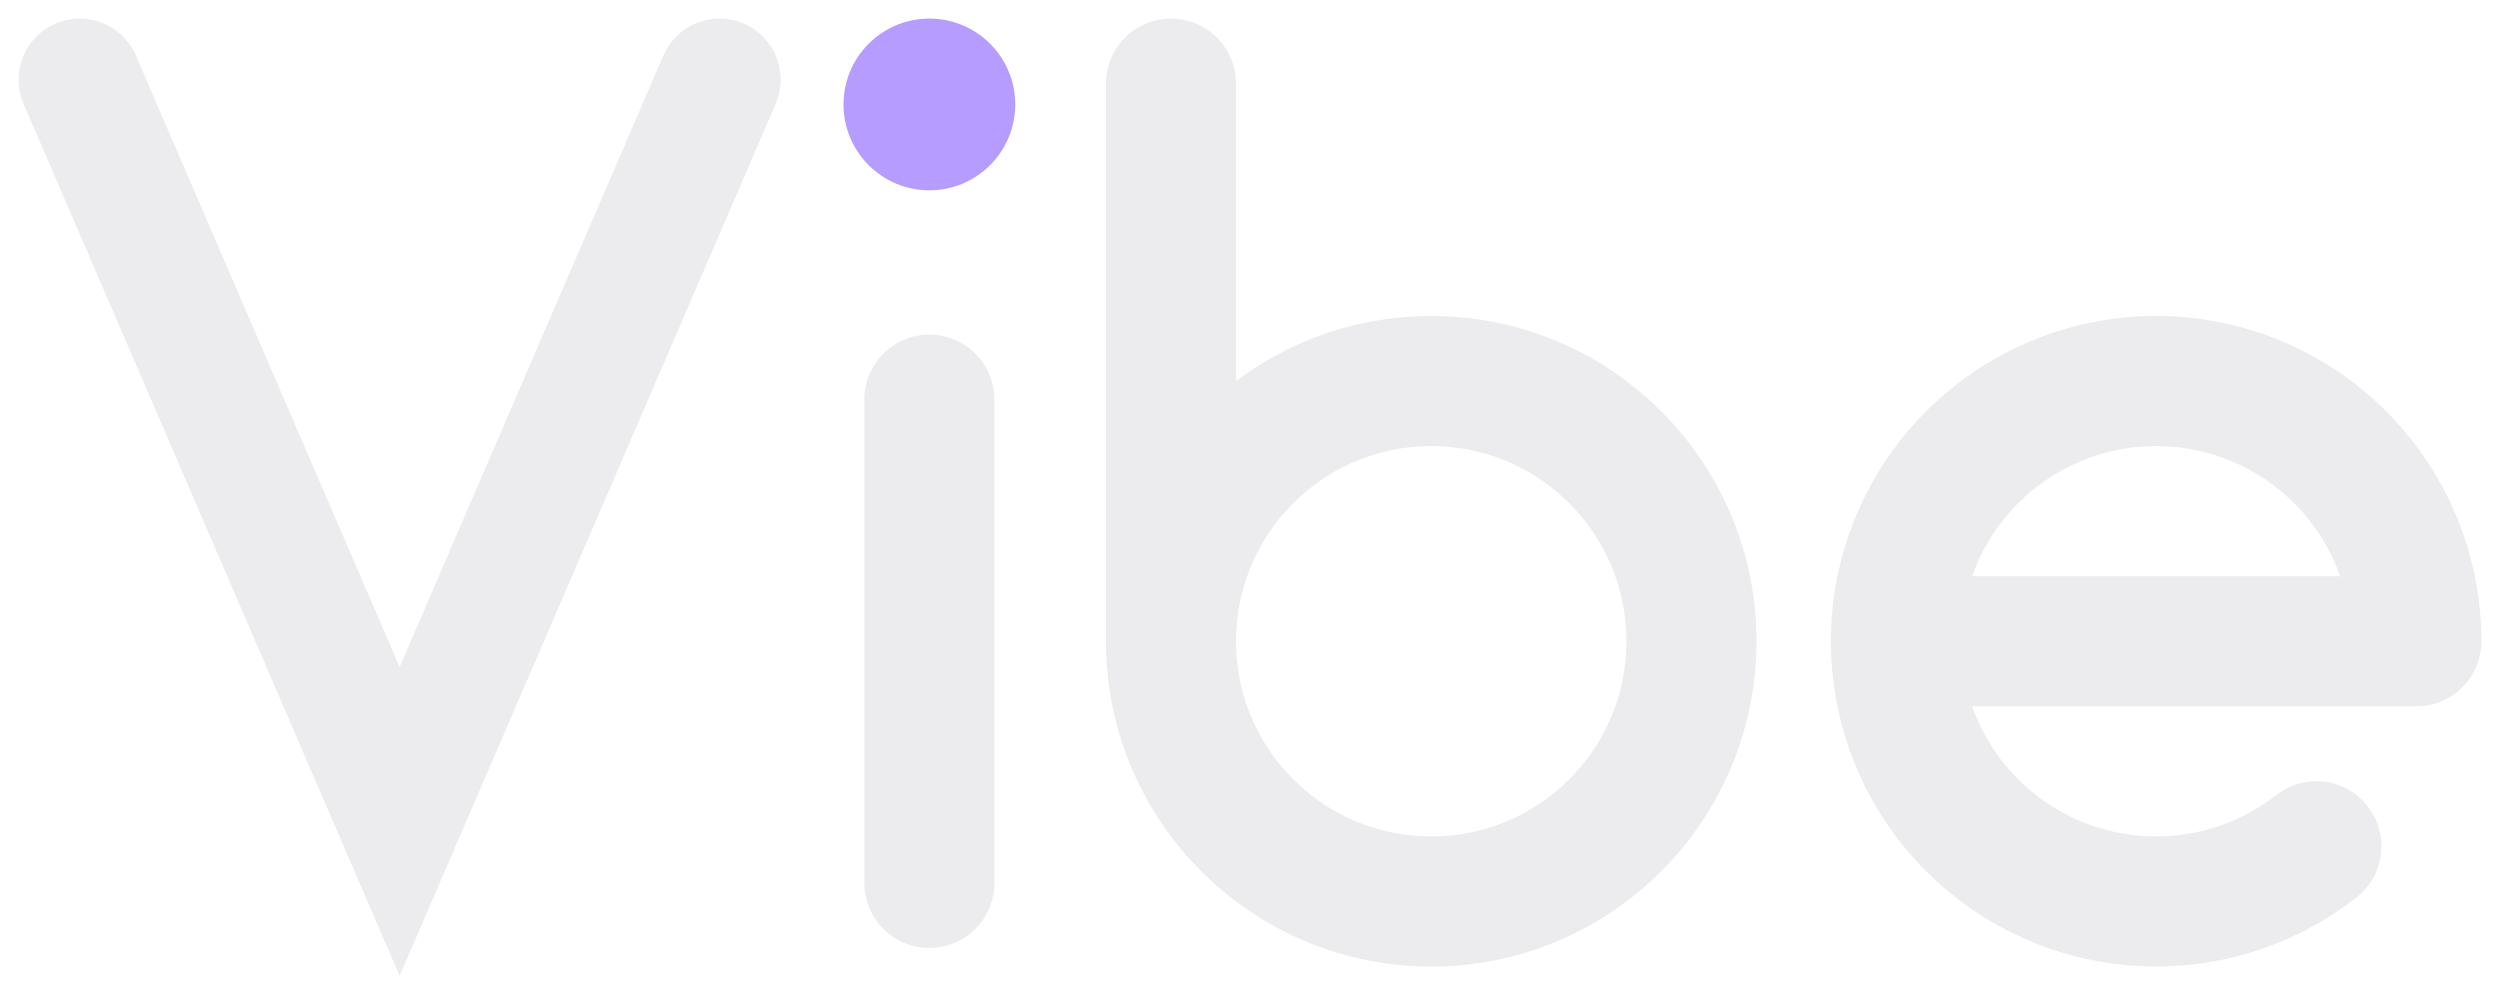
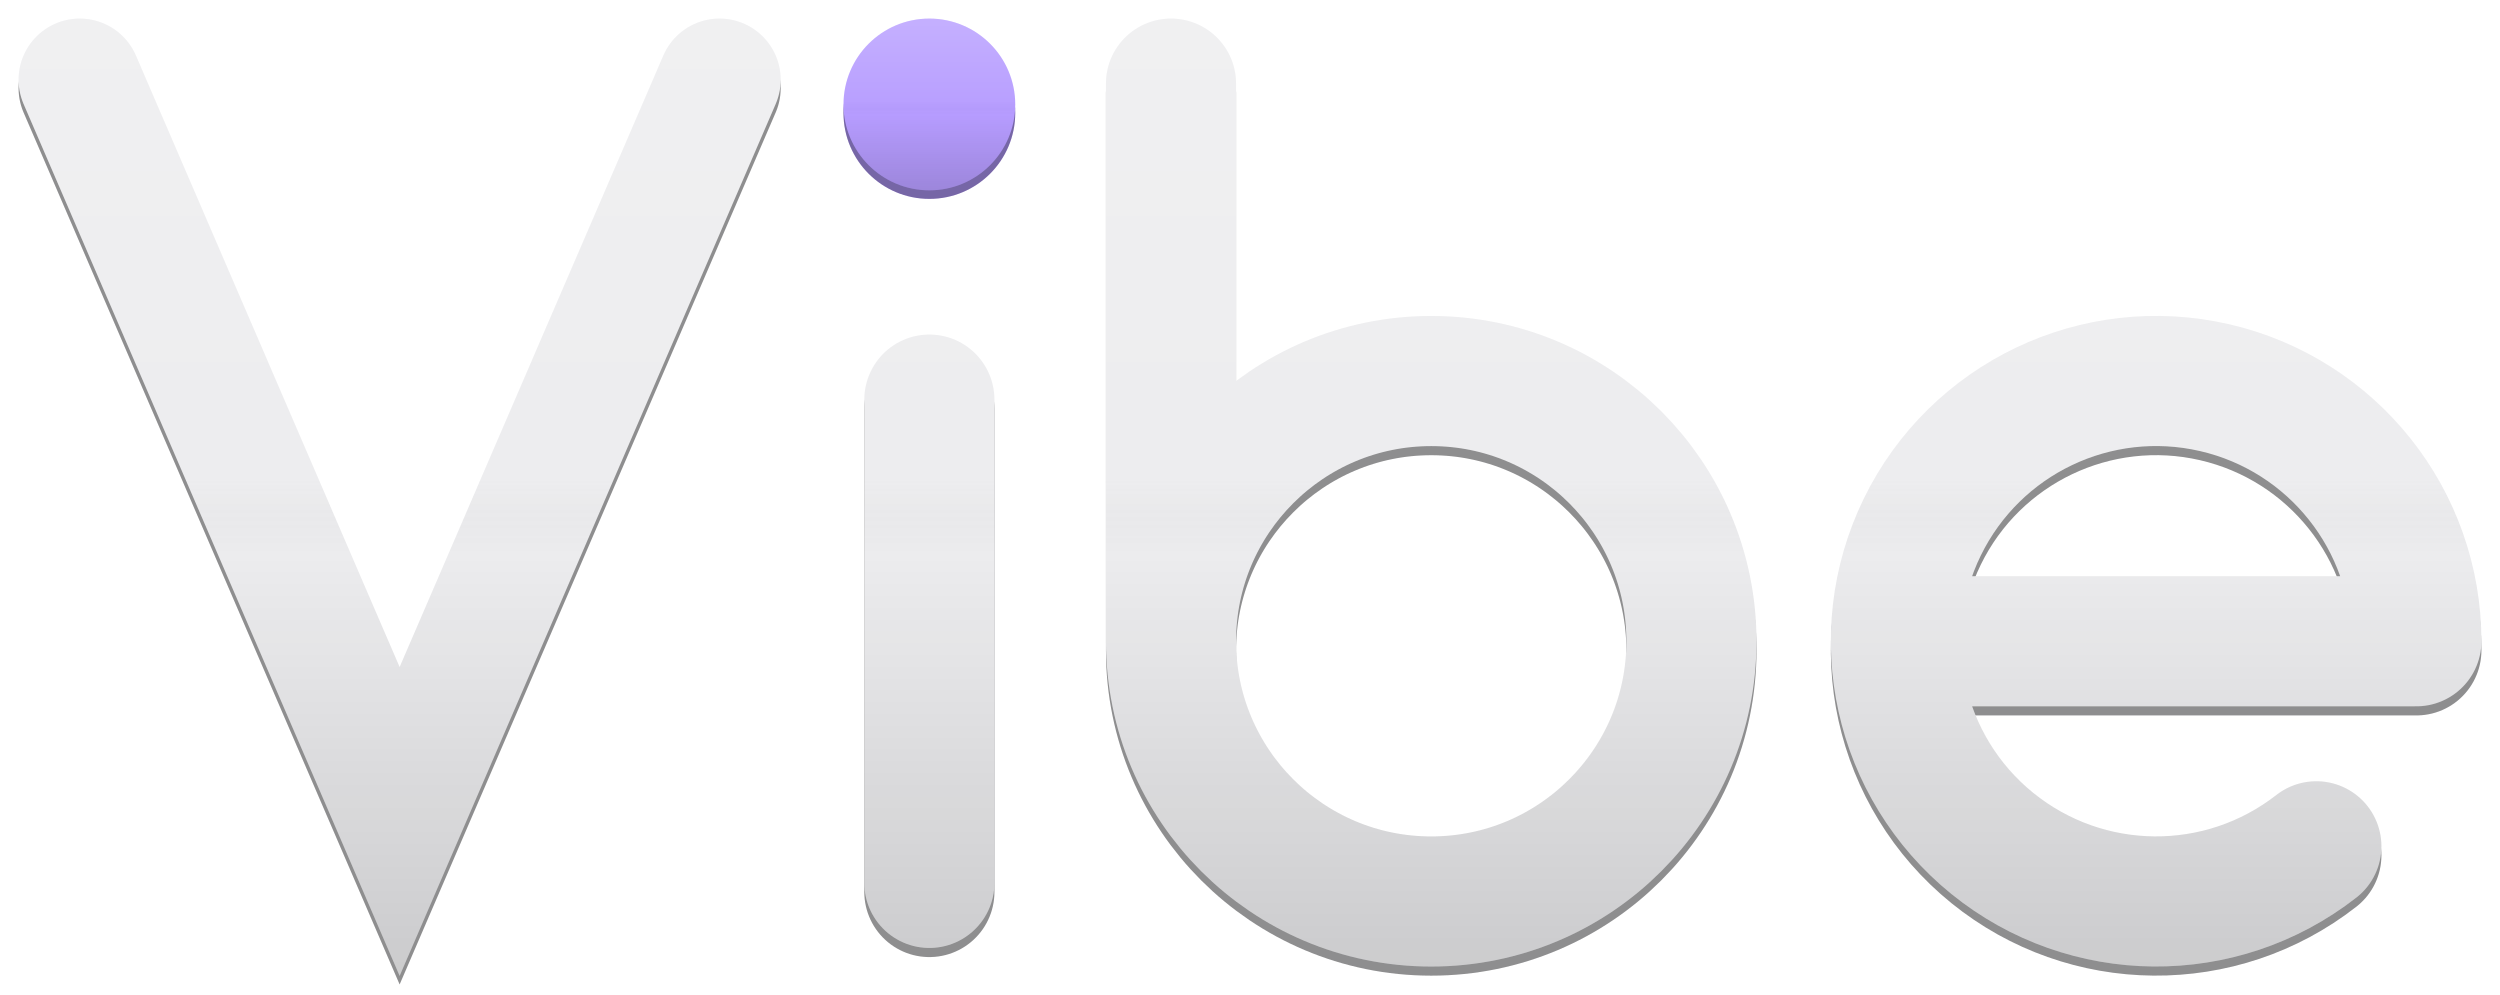
<svg xmlns="http://www.w3.org/2000/svg" viewBox="-2 -2 269 107" role="img" aria-label="Vibe">
-   <defs />
+   <defs>
+     <linearGradient id="sheen" gradientUnits="userSpaceOnUse" x1="0" y1="0" x2="0" y2="103">
+       <stop offset="0" stop-color="#fff" stop-opacity="0.2" />
+       <stop offset="0.48" stop-color="#fff" stop-opacity="0.04" />
+       <stop offset="0.56" stop-color="#000" stop-opacity="0" />
+       <stop offset="1" stop-color="#000" stop-opacity="0.14" />
+     </linearGradient>
+     <linearGradient id="sheen-dot" x1="0" y1="0" x2="0" y2="1">
+       <stop offset="0" stop-color="#fff" stop-opacity="0.2" />
+       <stop offset="0.48" stop-color="#fff" stop-opacity="0.04" />
+       <stop offset="0.56" stop-color="#000" stop-opacity="0" />
+       <stop offset="1" stop-color="#000" stop-opacity="0.14" />
+     </linearGradient>
+   </defs>
  <g transform="translate(0 0)">
+     <path d="M6.58 6.58L41 86.39L75.42 6.58" transform="translate(0 0.92)" fill="none" stroke="#ececee" stroke-width="13.16" stroke-linecap="round" stroke-linejoin="miter" />
+     <path d="M6.58 6.58L41 86.39L75.42 6.58" transform="translate(0 0.92)" fill="none" stroke="rgba(0,0,0,0.4)" stroke-width="13.16" stroke-linecap="round" stroke-linejoin="miter" />
    <path d="M6.58 6.58L41 86.39L75.42 6.58" fill="none" stroke="#ececee" stroke-width="13.16" stroke-linecap="round" stroke-linejoin="miter" />
+     <path d="M6.58 6.58L41 86.39L75.42 6.58" fill="none" stroke="url(#sheen)" stroke-width="13.16" stroke-linecap="round" stroke-linejoin="miter" />
  </g>
  <g transform="translate(91 0)">
+     <path d="M7 41V93" transform="translate(0 0.98)" fill="none" stroke="#ececee" stroke-width="14" stroke-linecap="round" stroke-linejoin="round" />
+     <path d="M7 41V93" transform="translate(0 0.98)" fill="none" stroke="rgba(0,0,0,0.4)" stroke-width="14" stroke-linecap="round" stroke-linejoin="round" />
    <path d="M7 41V93" fill="none" stroke="#ececee" stroke-width="14" stroke-linecap="round" stroke-linejoin="round" />
+     <path d="M7 41V93" fill="none" stroke="url(#sheen)" stroke-width="14" stroke-linecap="round" stroke-linejoin="round" />
+     <circle cx="7" cy="10.16" r="9.24" fill="#b69cff" />
+     <circle cx="7" cy="10.16" r="9.24" fill="rgba(0,0,0,0.35)" />
    <circle cx="7" cy="9.24" r="9.24" fill="#b69cff" />
+     <circle cx="7" cy="9.24" r="9.24" fill="url(#sheen-dot)" />
  </g>
  <g transform="translate(117 0)">
+     <path d="M7 7V67M7 67A28 28 0 1 1 63 67A28 28 0 1 1 7 67Z" transform="translate(0 0.98)" fill="none" stroke="#ececee" stroke-width="14" stroke-linecap="round" stroke-linejoin="round" />
+     <path d="M7 7V67M7 67A28 28 0 1 1 63 67A28 28 0 1 1 7 67Z" transform="translate(0 0.98)" fill="none" stroke="rgba(0,0,0,0.4)" stroke-width="14" stroke-linecap="round" stroke-linejoin="round" />
    <path d="M7 7V67M7 67A28 28 0 1 1 63 67A28 28 0 1 1 7 67Z" fill="none" stroke="#ececee" stroke-width="14" stroke-linecap="round" stroke-linejoin="round" />
+     <path d="M7 7V67M7 67A28 28 0 1 1 63 67A28 28 0 1 1 7 67Z" fill="none" stroke="url(#sheen)" stroke-width="14" stroke-linecap="round" stroke-linejoin="round" />
  </g>
  <g transform="translate(195 0)">
+     <path d="M7 67H63A28 28 0 1 0 52.24 89.06" transform="translate(0 0.98)" fill="none" stroke="#ececee" stroke-width="14" stroke-linecap="round" stroke-linejoin="round" />
+     <path d="M7 67H63A28 28 0 1 0 52.24 89.06" transform="translate(0 0.98)" fill="none" stroke="rgba(0,0,0,0.4)" stroke-width="14" stroke-linecap="round" stroke-linejoin="round" />
    <path d="M7 67H63A28 28 0 1 0 52.24 89.06" fill="none" stroke="#ececee" stroke-width="14" stroke-linecap="round" stroke-linejoin="round" />
+     <path d="M7 67H63A28 28 0 1 0 52.24 89.06" fill="none" stroke="url(#sheen)" stroke-width="14" stroke-linecap="round" stroke-linejoin="round" />
  </g>
</svg>
